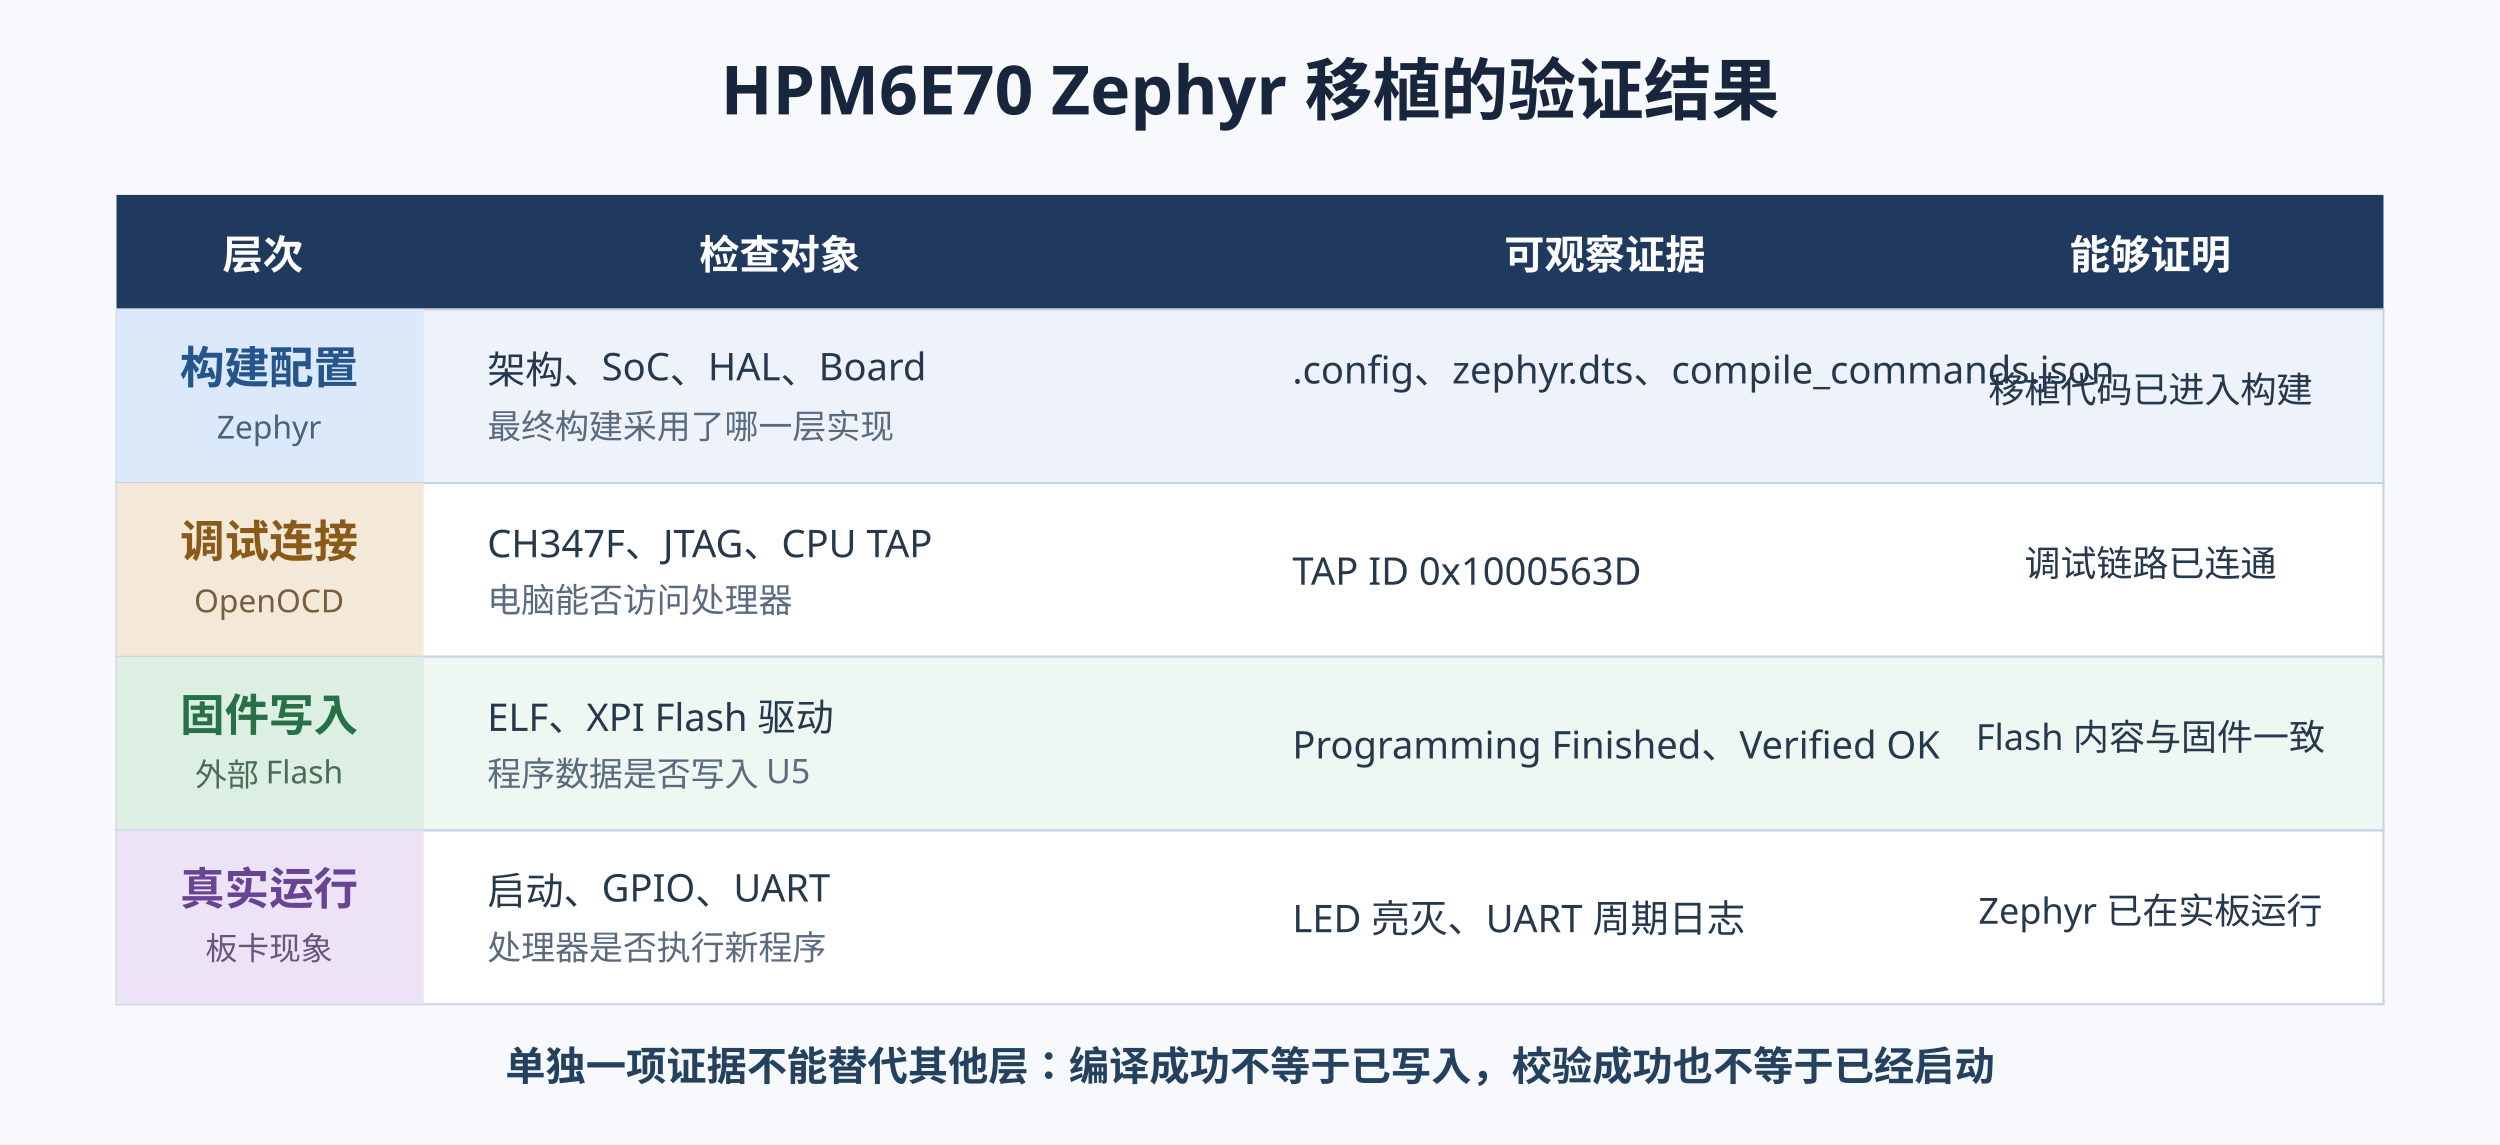
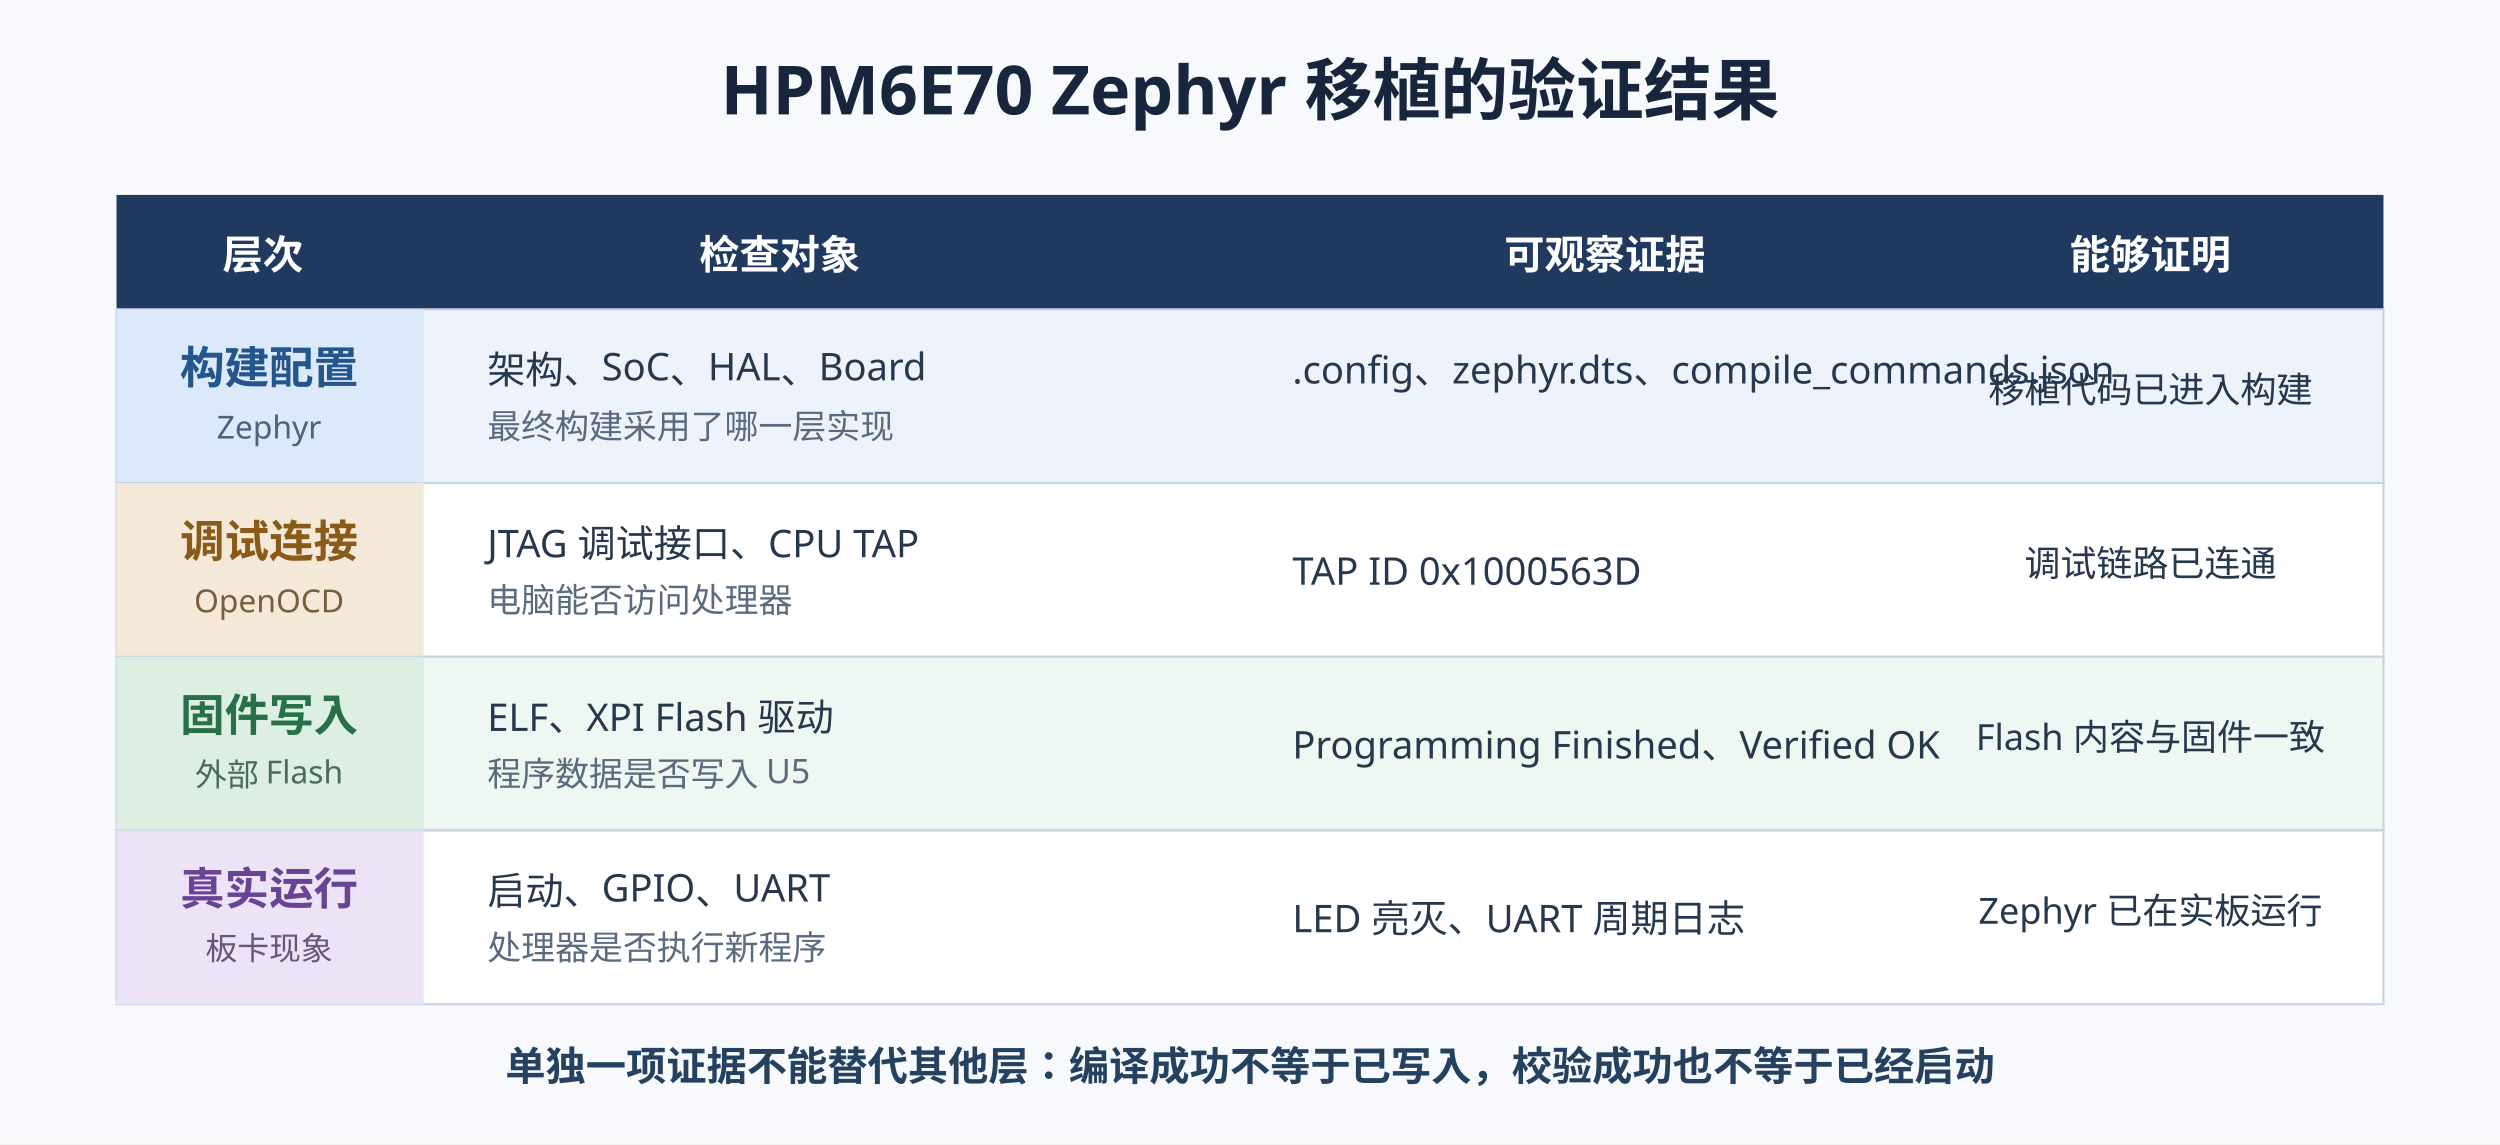
<svg xmlns="http://www.w3.org/2000/svg" width="1180" height="540" viewBox="0 0 1180 540" role="img" aria-labelledby="title desc">
  <rect width="1180" height="540" fill="#f7f9fc" />
  <text x="590" y="54" text-anchor="middle" font-family="Microsoft YaHei, sans-serif" font-size="32" font-weight="700" fill="#17263c">HPM6E70 Zephyr 移植的验证结果</text>
  <g font-family="Microsoft YaHei, sans-serif">
    <rect x="55" y="92" width="1070" height="54" fill="#203a5f" />
    <text x="105" y="127" font-size="19" font-weight="700" fill="#fff">层次</text>
    <text x="330" y="127" font-size="19" font-weight="700" fill="#fff">检查对象</text>
    <text x="710" y="127" font-size="19" font-weight="700" fill="#fff">可观察证据</text>
    <text x="1015" y="127" text-anchor="middle" font-size="19" font-weight="700" fill="#fff">能够证明</text>
    <rect x="55" y="146" width="1070" height="82" fill="#eef3fb" stroke="#c8d3e2" />
    <rect x="55" y="146" width="145" height="82" fill="#dce9fb" />
    <text x="127" y="181" text-anchor="middle" font-size="21" font-weight="700" fill="#25558d">构建配置</text>
    <text x="127" y="207" text-anchor="middle" font-size="15" fill="#49627d">Zephyr</text>
    <text x="230" y="181" font-size="18" fill="#26384e">架构、SoC、HAL、Board</text>
    <text x="230" y="207" font-size="16" fill="#5a6b80">最终构建采用了哪一层实现</text>
    <text x="610" y="181" font-size="18" fill="#26384e">.config、zephyr.dts、compile_commands.json</text>
    <text x="1015" y="190" text-anchor="middle" font-size="17" fill="#26384e">移植代码已进入构建</text>
    <rect x="55" y="228" width="1070" height="82" fill="#fff" stroke="#c8d3e2" />
    <rect x="55" y="228" width="145" height="82" fill="#f4e9d8" />
    <text x="127" y="263" text-anchor="middle" font-size="21" font-weight="700" fill="#8a5a19">调试连接</text>
    <text x="127" y="289" text-anchor="middle" font-size="15" fill="#765e3e">OpenOCD</text>
-     <text x="230" y="263" font-size="18" fill="#26384e">CH347F、JTAG、CPU TAP</text>
+     <text x="230" y="263" font-size="18" fill="#26384e">JTAG 调试接口、CPU TAP</text>
    <text x="230" y="289" font-size="16" fill="#5a6b80">电脑能否访问处理器</text>
    <text x="610" y="276" font-size="18" fill="#26384e">TAP ID 0x1000563D</text>
    <text x="1015" y="272" text-anchor="middle" font-size="17" fill="#26384e">调试链路已连通</text>
    <rect x="55" y="310" width="1070" height="82" fill="#eef7f1" stroke="#c8d3e2" />
    <rect x="55" y="310" width="145" height="82" fill="#dcefe2" />
    <text x="127" y="345" text-anchor="middle" font-size="21" font-weight="700" fill="#287047">固件写入</text>
    <text x="127" y="371" text-anchor="middle" font-size="15" fill="#496b57">外部 Flash</text>
    <text x="230" y="345" font-size="18" fill="#26384e">ELF、XPI Flash 驱动</text>
    <text x="230" y="371" font-size="16" fill="#5a6b80">程序数据是否写入 U5</text>
    <text x="610" y="358" font-size="18" fill="#26384e">Programming Finished、Verified OK</text>
    <text x="1015" y="354" text-anchor="middle" font-size="17" fill="#26384e">Flash 内容与固件一致</text>
    <rect x="55" y="392" width="1070" height="82" fill="#fff" stroke="#c8d3e2" />
    <rect x="55" y="392" width="145" height="82" fill="#ece3f7" />
    <text x="127" y="427" text-anchor="middle" font-size="21" font-weight="700" fill="#694394">真实运行</text>
    <text x="127" y="453" text-anchor="middle" font-size="15" fill="#695579">板卡现象</text>
    <text x="230" y="427" font-size="18" fill="#26384e">启动、GPIO、UART</text>
    <text x="230" y="453" font-size="16" fill="#5a6b80">处理器是否执行新程序</text>
    <text x="610" y="440" font-size="18" fill="#26384e">LED 亮灭、UART 周期日志</text>
    <text x="1015" y="436" text-anchor="middle" font-size="17" fill="#26384e">Zephyr 已在实板运行</text>
  </g>
  <text x="590" y="510" text-anchor="middle" font-family="Microsoft YaHei, sans-serif" font-size="19" font-weight="700" fill="#24425f">单独一项证据不能替代其他层：编译成功不等于已写入，校验成功也不等于已经启动</text>
</svg>
